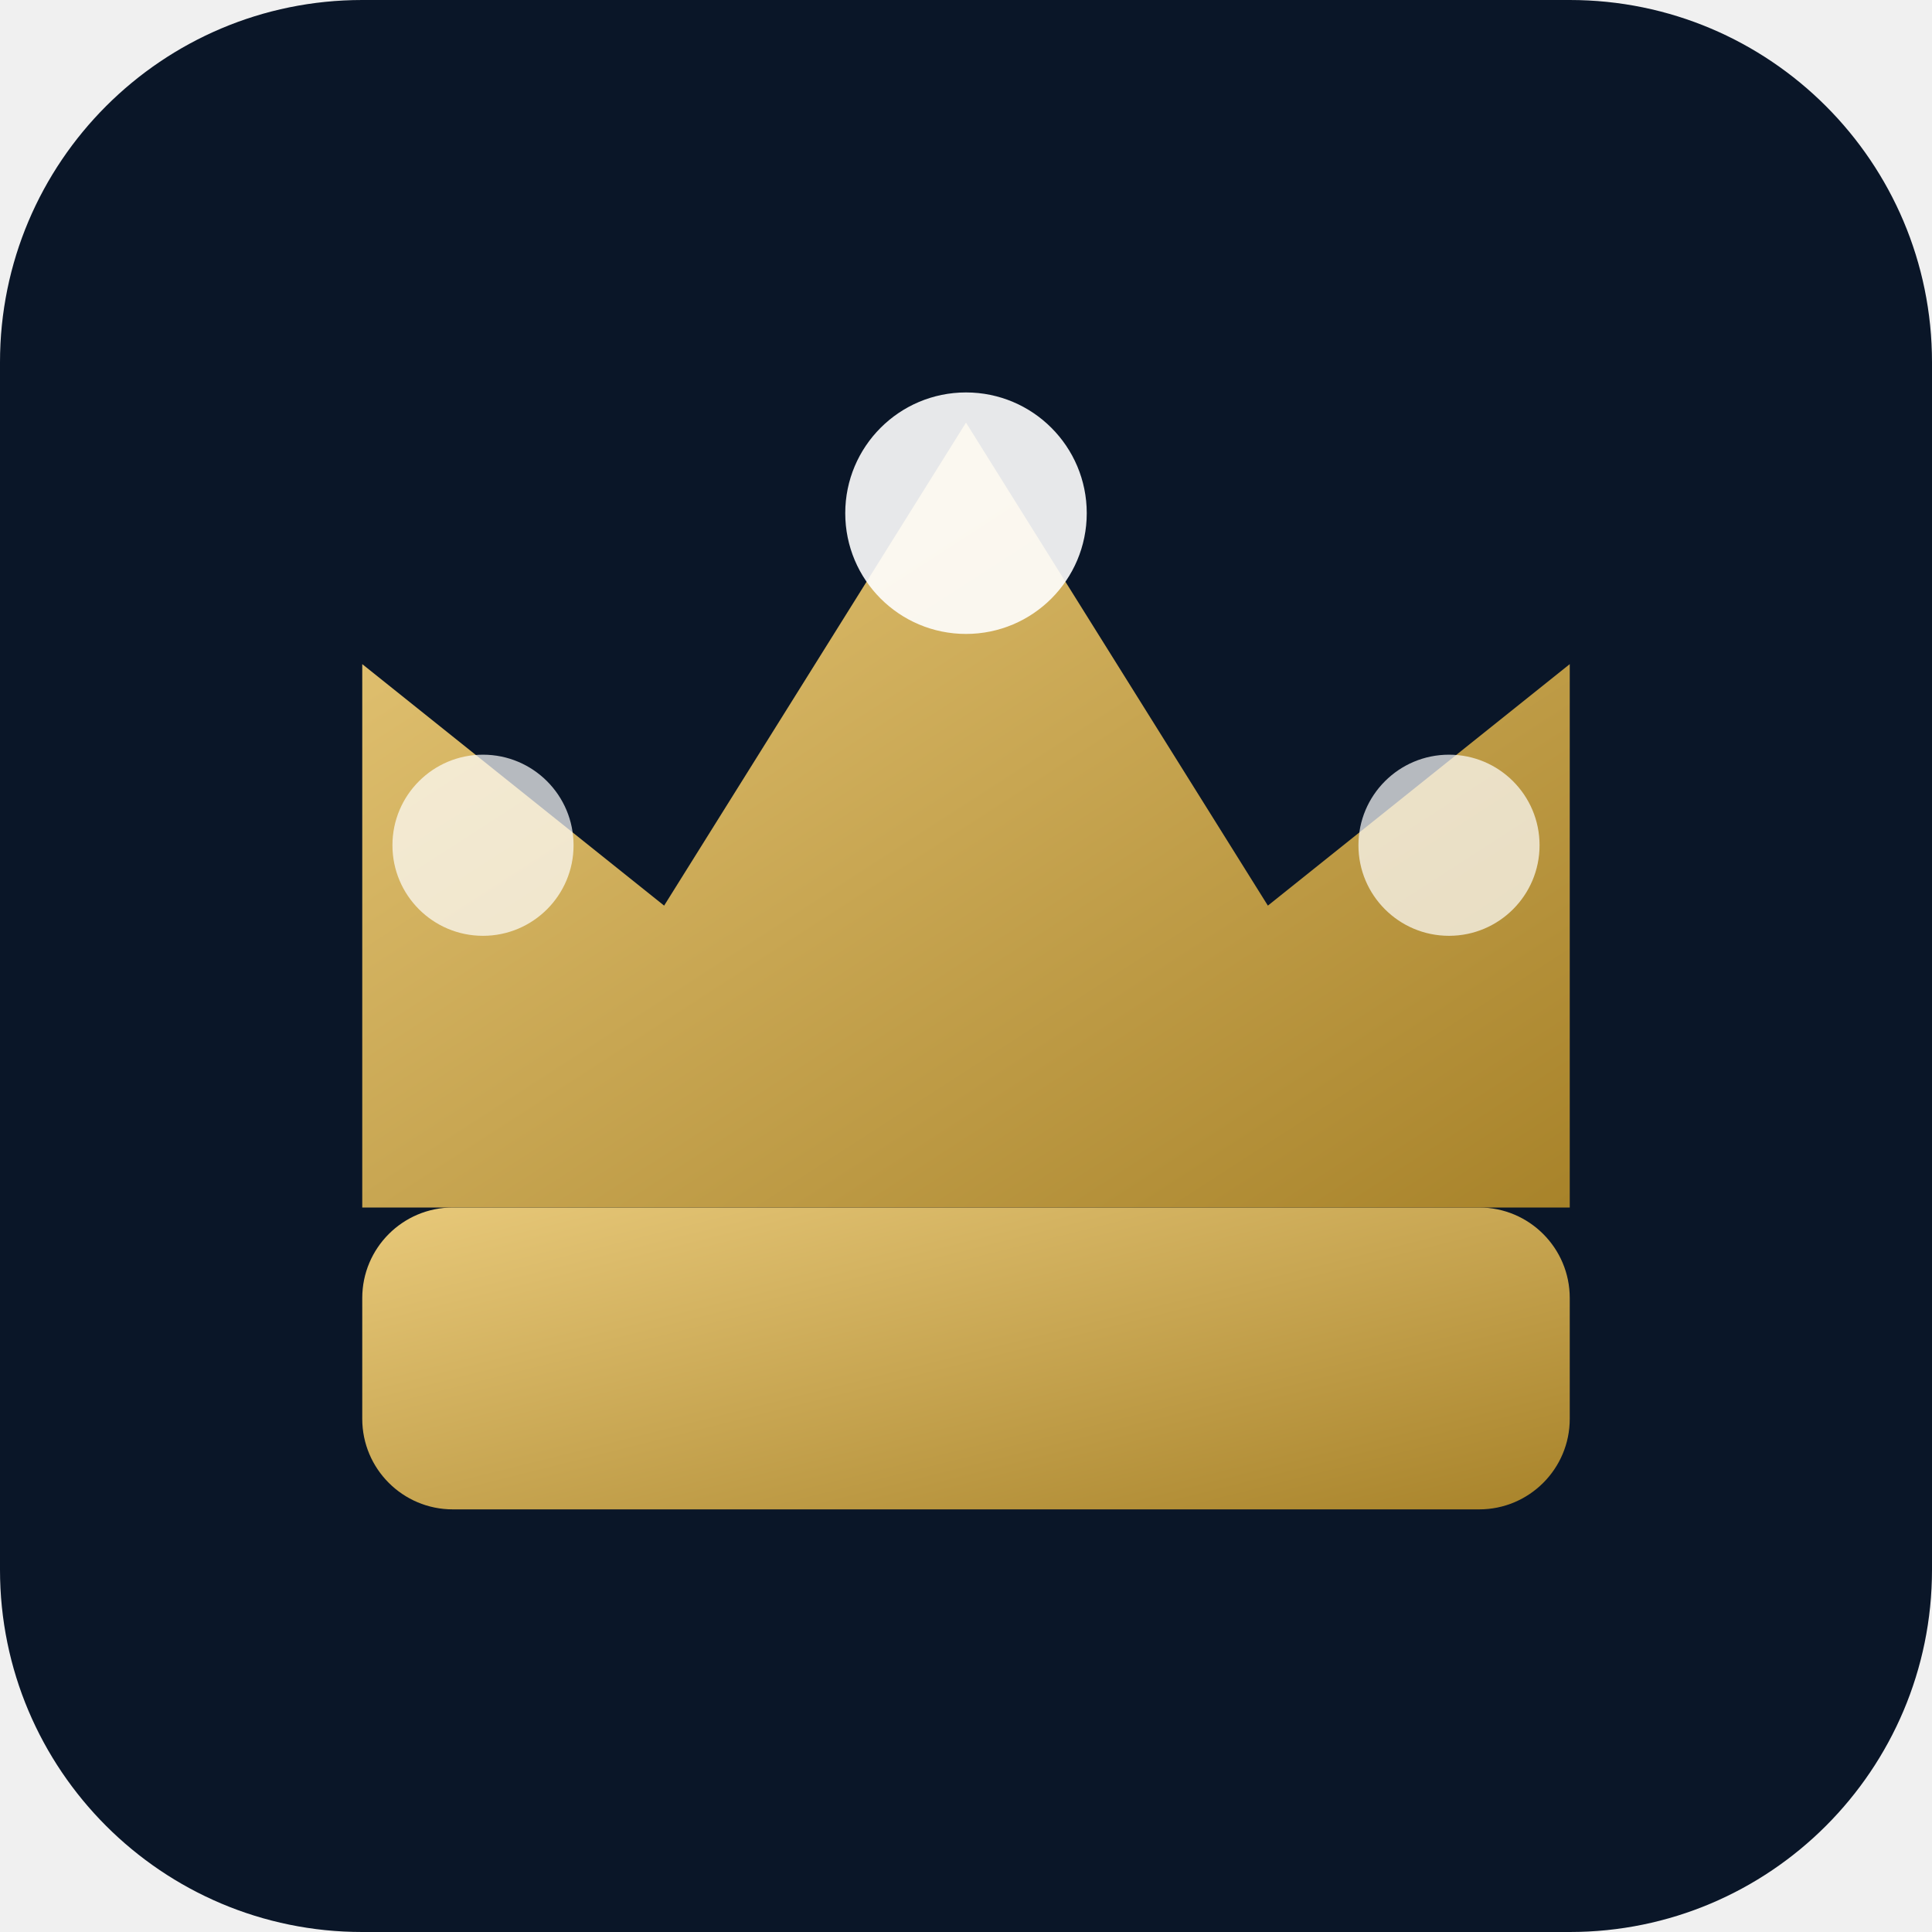
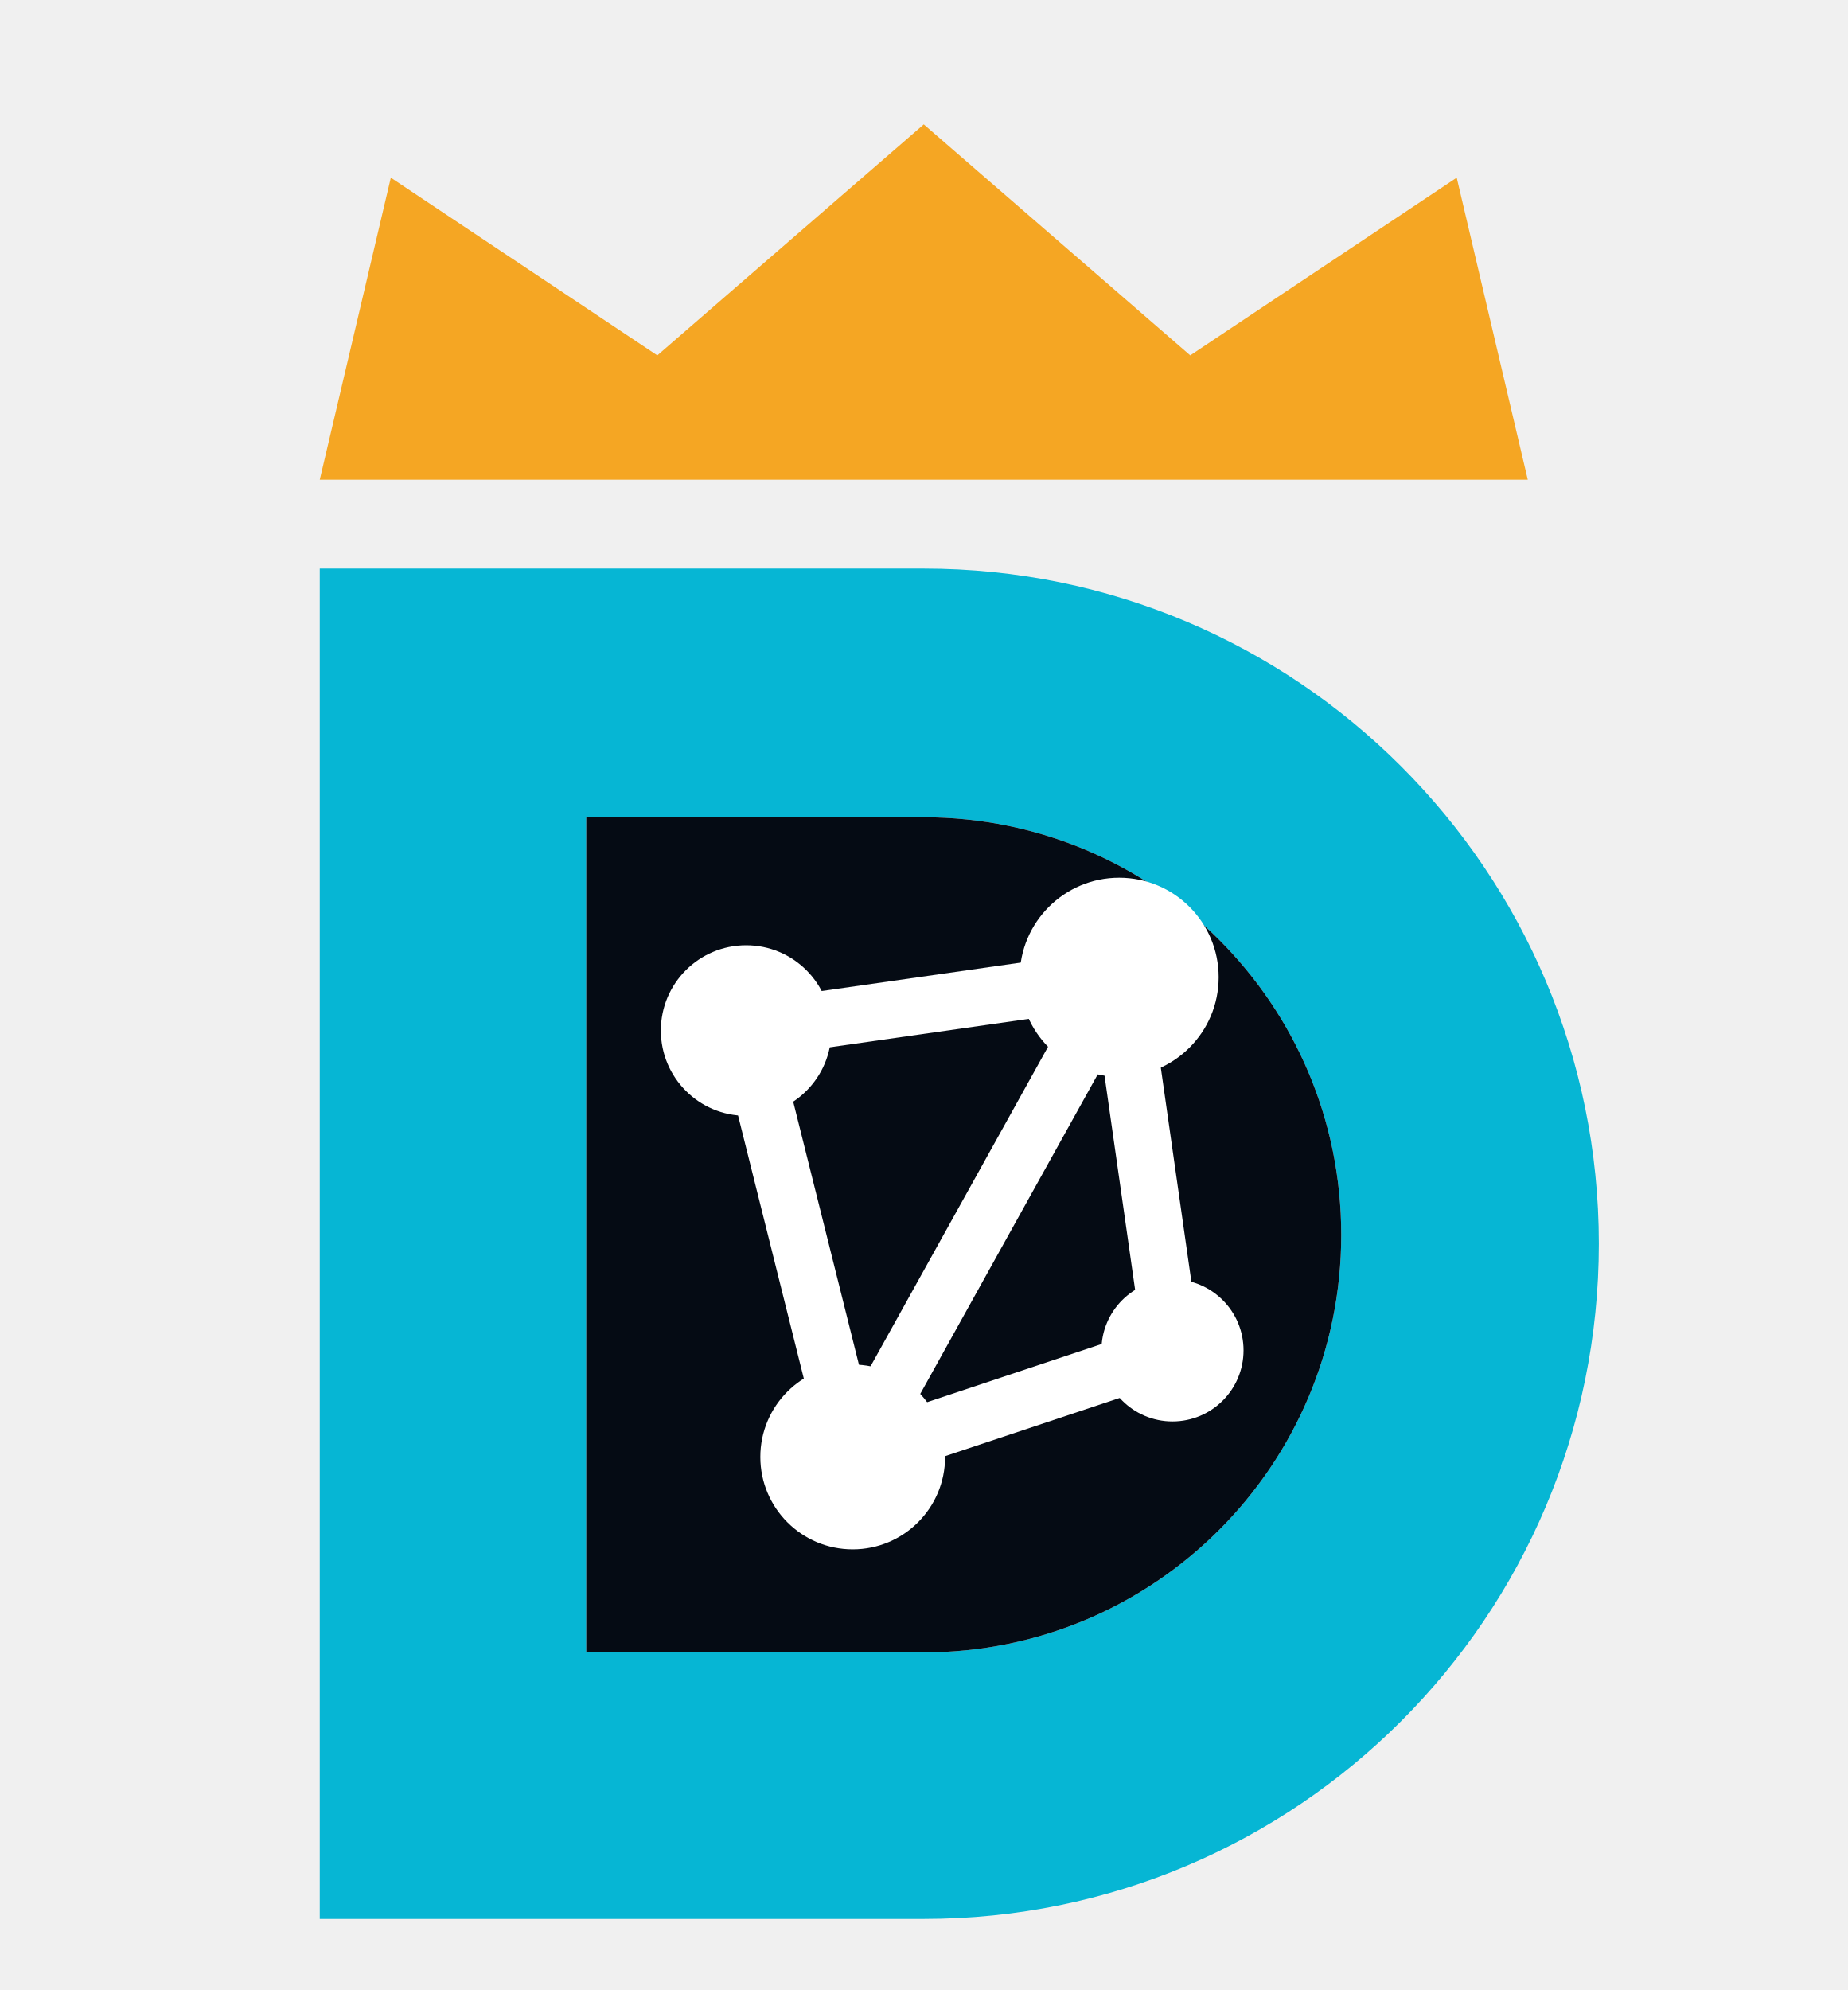
- <svg xmlns="http://www.w3.org/2000/svg" viewBox="0 0 32 32" width="32" height="32">
-   <defs>
-     <linearGradient id="g" x1="0%" y1="0%" x2="100%" y2="100%">
-       <stop offset="0%" style="stop-color:#E8C97A" />
-       <stop offset="100%" style="stop-color:#A8832A" />
-     </linearGradient>
-   </defs>
-   <rect width="32" height="32" rx="6" fill="#0A1628" />
-   <rect x="6" y="20" width="20" height="5" rx="1.5" fill="url(#g)" />
-   <polygon points="6,20 6,11 11,15 16,7 21,15 26,11 26,20" fill="url(#g)" />
-   <circle cx="16" cy="8.5" r="2" fill="white" opacity=".9" />
-   <circle cx="8" cy="14" r="1.5" fill="white" opacity=".7" />
-   <circle cx="24" cy="14" r="1.5" fill="white" opacity=".7" />
+ <svg xmlns="http://www.w3.org/2000/svg" viewBox="0 0 52 56" width="52" height="56">
+   <g transform="translate(0,2)">
+     <path d="M9 11.5 L11 3 L18.5 8 L26 1.5 L33.5 8 L41 3 L43 11.5 Z" fill="#F5A623" />
+     <path d="M9 14 H26 A19 19 0 0 1 26 52 H9 Z M16.5 21 H26 A11.5 11.5 0 0 1 26 44.5 H16.5 Z" fill="#06B6D4" fill-rule="evenodd" />
+     <path d="M16.5 21 H26 A11.5 11.5 0 0 1 26 44.5 H16.5 Z" fill="#050B14" />
+     <g stroke="#ffffff" stroke-width="1.6">
+       <line x1="21" y1="27" x2="31.5" y2="25.5" />
+       <line x1="21" y1="27" x2="24" y2="39" />
+       <line x1="31.5" y1="25.5" x2="24" y2="39" />
+       <line x1="31.5" y1="25.5" x2="33" y2="36" />
+       <line x1="24" y1="39" x2="33" y2="36" />
+     </g>
+     <circle cx="21" cy="27" r="2.4" fill="#ffffff" />
+     <circle cx="31.5" cy="25.5" r="2.8" fill="#ffffff" />
+     <circle cx="24" cy="39" r="2.6" fill="#ffffff" />
+     <circle cx="33" cy="36" r="2" fill="#ffffff" />
+   </g>
</svg>
